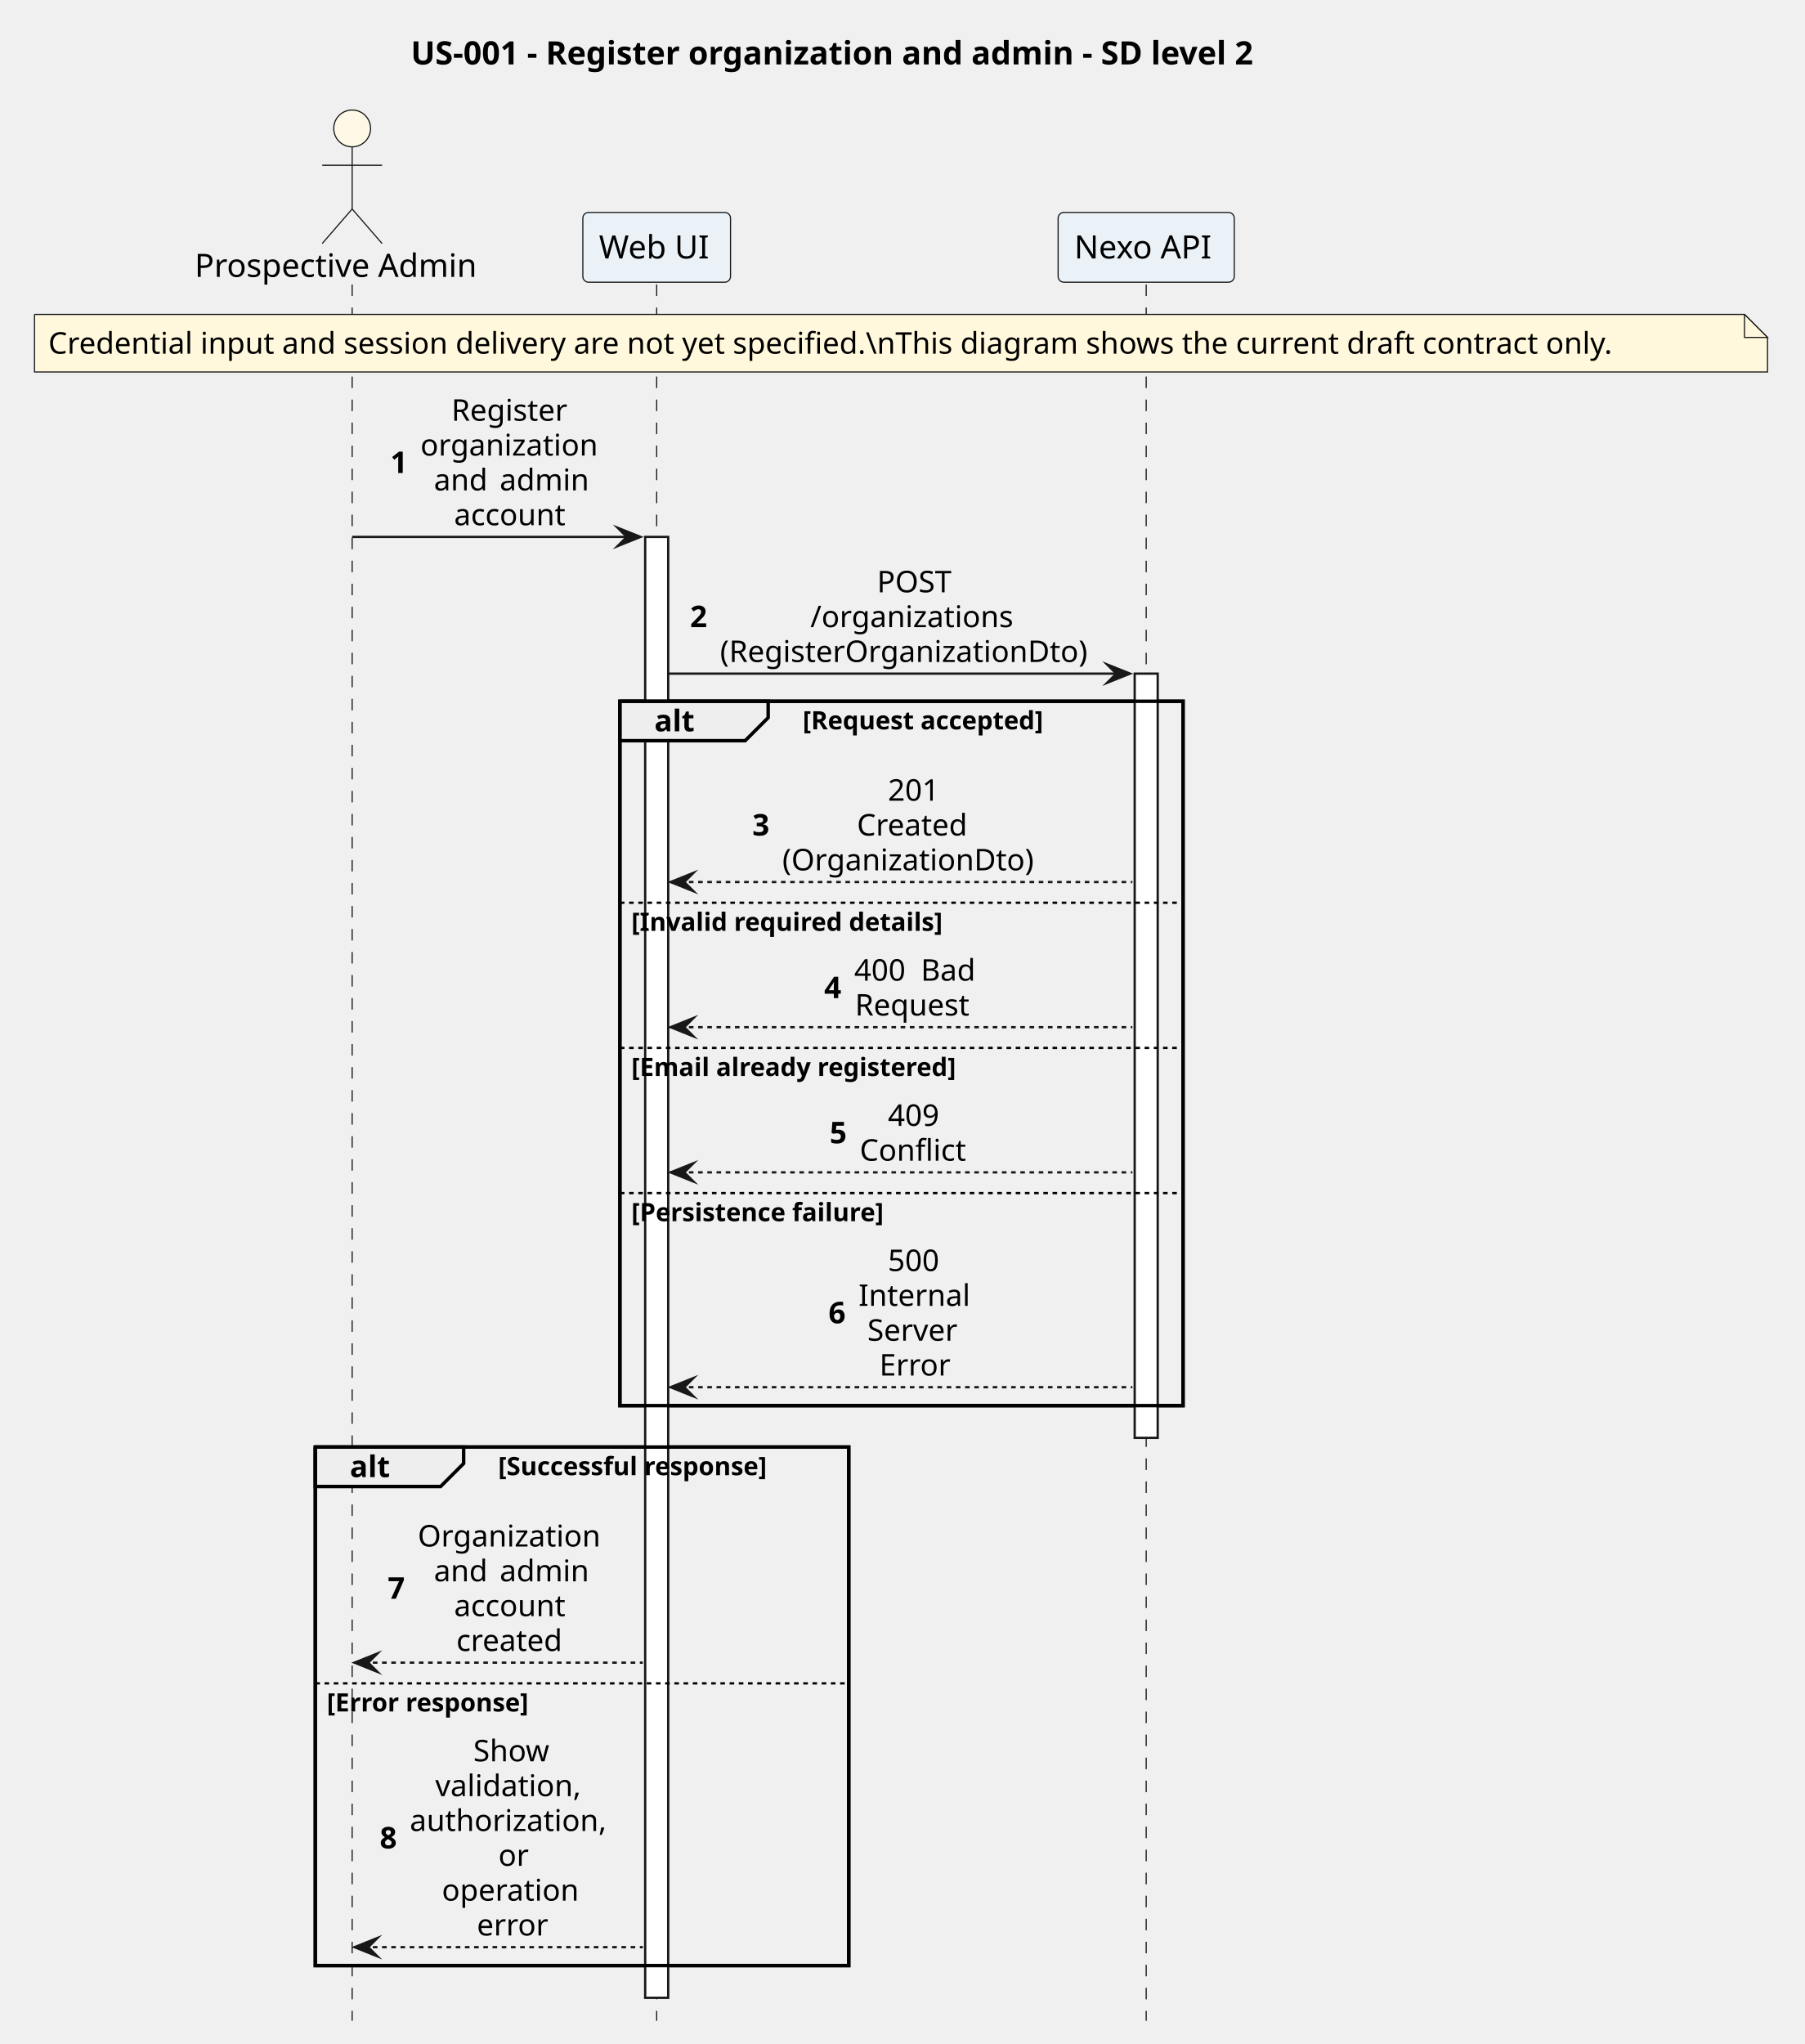
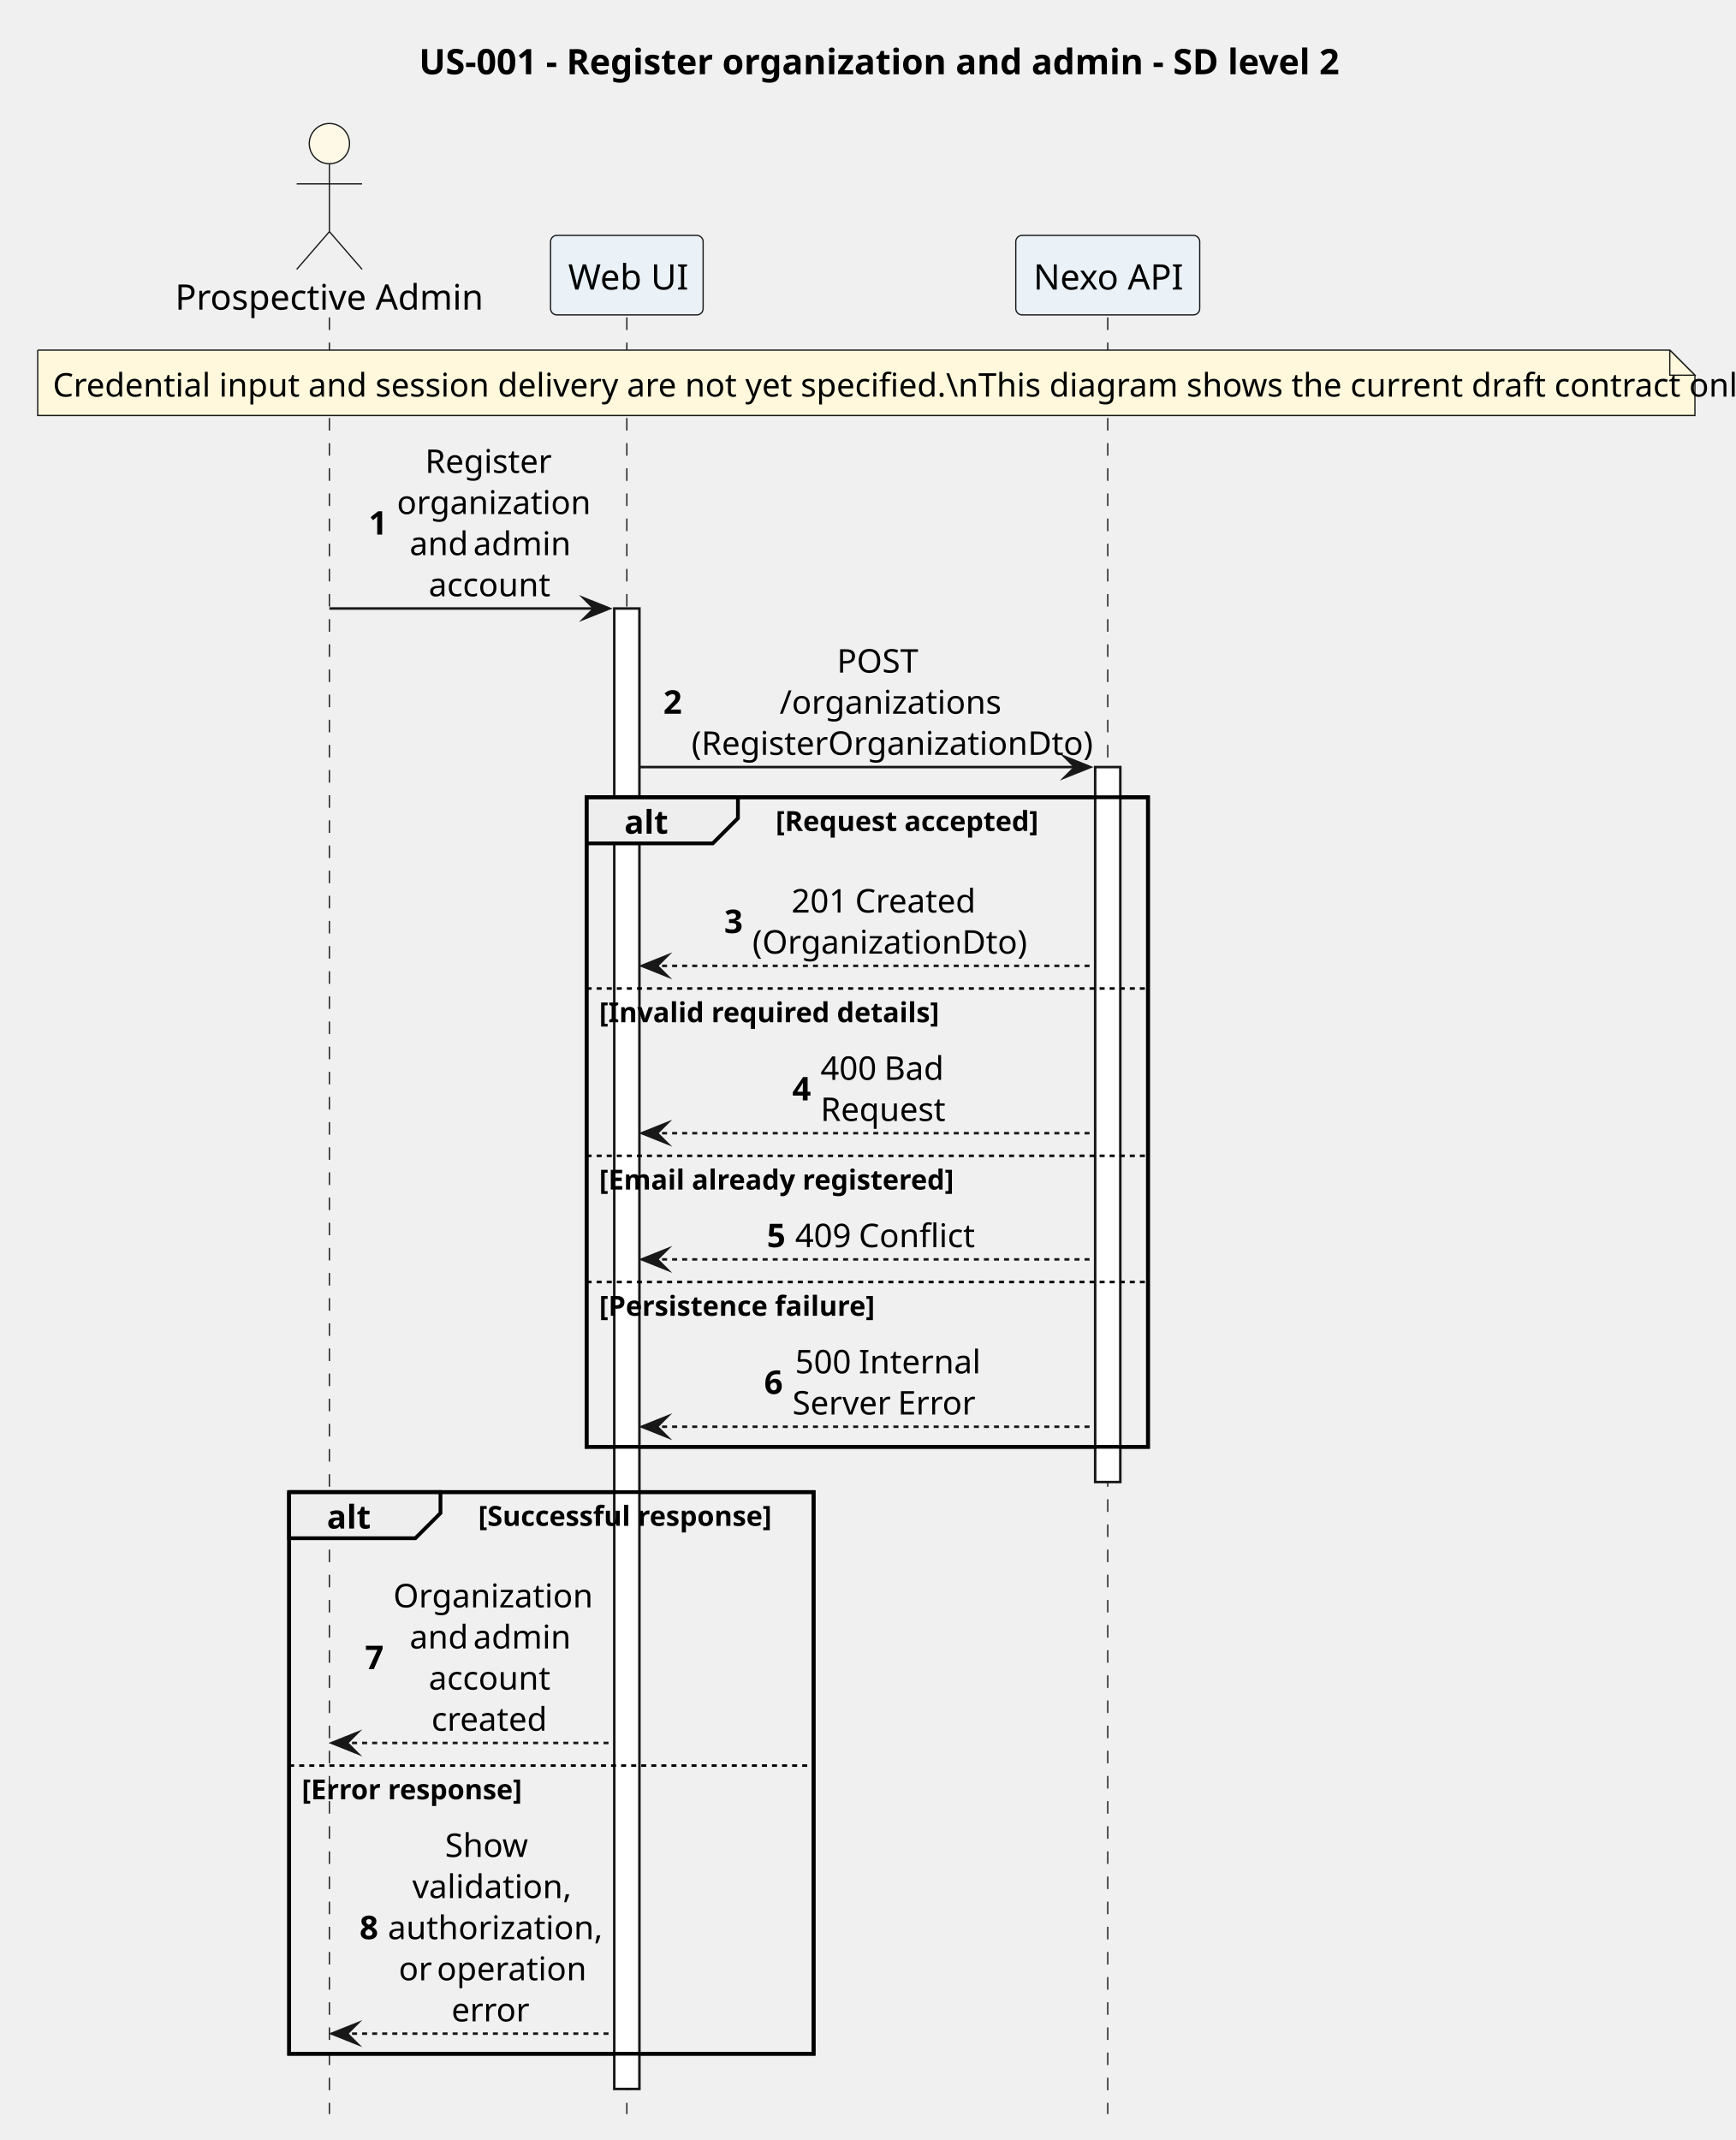
- <svg xmlns="http://www.w3.org/2000/svg" version="1.1" data-diagram-type="SEQUENCE" style="width:784px;height:888px;background:#FFFFFF;" width="784px" height="888px" viewBox="0 0 784 888" zoomAndPan="magnify" preserveAspectRatio="none" contentStyleType="text/css">
+ <svg xmlns="http://www.w3.org/2000/svg" version="1.1" data-diagram-type="SEQUENCE" style="width:690px;height:851px;background:#FFFFFF;" width="690px" height="851px" viewBox="0 0 690 851" zoomAndPan="magnify" preserveAspectRatio="none" contentStyleType="text/css">
  <defs />
  <g font-family="sans-serif" lengthAdjust="spacing">
    <g class="title" data-source-line="1">
-       <text x="178.511" y="27.995" fill="#000" font-size="14" textLength="425.339" font-weight="700">US-001 - Register organization and admin - SD level 2</text>
+       <text x="166.62" y="29.533" fill="#000" font-size="14" textLength="355.53" font-weight="700">US-001 - Register organization and admin - SD level 2</text>
    </g>
-     <rect x="269.333" y="304.656" width="244.696" height="306.008" fill="none" style="stroke:#000;stroke-width:1.5;" />
-     <rect x="137.011" y="628.664" width="231.767" height="225.266" fill="none" style="stroke:#000;stroke-width:1.5;" />
+     <rect x="233.268" y="317.031" width="223.234" height="258.32" fill="none" style="stroke:#000;stroke-width:1.5;" />
+     <rect x="114.988" y="593.352" width="208.545" height="223.352" fill="none" style="stroke:#000;stroke-width:1.5;" />
    <g>
-       <rect x="149.511" y="123.594" width="8" height="754.336" fill="#000" fill-opacity="0" />
-       <line x1="153.011" y1="123.594" x2="153.011" y2="877.93" style="stroke:#181818;stroke-width:0.5;stroke-dasharray:5,5;" />
+       <rect x="127.488" y="126.219" width="8" height="714.484" fill="#000" fill-opacity="0" />
+       <line x1="130.988" y1="126.219" x2="130.988" y2="840.703" style="stroke:#181818;stroke-width:0.5;stroke-dasharray:5,5;" />
    </g>
    <g>
-       <rect x="281.833" y="123.594" width="8" height="754.336" fill="#000" fill-opacity="0" />
-       <line x1="285.333" y1="123.594" x2="285.333" y2="877.93" style="stroke:#181818;stroke-width:0.5;stroke-dasharray:5,5;" />
+       <rect x="245.768" y="126.219" width="8" height="714.484" fill="#000" fill-opacity="0" />
+       <line x1="249.268" y1="126.219" x2="249.268" y2="840.703" style="stroke:#181818;stroke-width:0.5;stroke-dasharray:5,5;" />
    </g>
    <g>
-       <rect x="280.333" y="233.258" width="10" height="634.672" fill="#FFF" style="stroke:#181818;stroke-width:1;" />
+       <rect x="244.268" y="241.977" width="10" height="588.727" fill="#FFF" style="stroke:#181818;stroke-width:1;" />
    </g>
    <g>
-       <rect x="494.528" y="123.594" width="8" height="754.336" fill="#000" fill-opacity="0" />
-       <line x1="498.028" y1="123.594" x2="498.028" y2="877.93" style="stroke:#181818;stroke-width:0.5;stroke-dasharray:5,5;" />
+       <rect x="437.003" y="126.219" width="8" height="714.484" fill="#000" fill-opacity="0" />
+       <line x1="440.503" y1="126.219" x2="440.503" y2="840.703" style="stroke:#181818;stroke-width:0.5;stroke-dasharray:5,5;" />
    </g>
    <g>
-       <rect x="493.028" y="292.656" width="10" height="332.008" fill="#FFF" style="stroke:#181818;stroke-width:1;" />
+       <rect x="435.503" y="305.031" width="10" height="284.32" fill="#FFF" style="stroke:#181818;stroke-width:1;" />
    </g>
-     <text x="84.587" y="120.292" fill="#000" font-size="14" textLength="130.847">Prospective Admin</text>
-     <ellipse cx="153.011" cy="55.797" rx="8" ry="8" fill="#FEF9E7" style="stroke:#181818;stroke-width:0.5;" />
-     <path d="M153.011,63.797 L153.011,90.797 M140.011,71.797 L166.011,71.797 M153.011,90.797 L140.011,105.797 M153.011,90.797 L166.011,105.797" style="stroke:#181818;stroke-width:0.5;" fill="none" />
-     <rect x="253.248" y="92.297" width="64.169" height="30.297" fill="#EAF2F8" style="stroke:#181818;stroke-width:0.5;" rx="2.5" ry="2.5" />
-     <text x="260.248" y="112.292" fill="#000" font-size="14" textLength="50.169">Web UI</text>
-     <rect x="459.761" y="92.297" width="76.535" height="30.297" fill="#EAF2F8" style="stroke:#181818;stroke-width:0.5;" rx="2.5" ry="2.5" />
-     <text x="466.761" y="112.292" fill="#000" font-size="14" textLength="62.535">Nexo API</text>
-     <path d="M15,136.594 L15,161.594 L768,161.594 L768,146.594 L758,136.594 L15,136.594" style="stroke:#181818;stroke-width:0.5;" fill="#FFF8DC" />
-     <path d="M758,136.594 L758,146.594 L768,146.594 L758,136.594" style="stroke:#181818;stroke-width:0.5;" fill="#FFF8DC" />
-     <text x="21" y="153.661" fill="#000" font-size="13" textLength="732.361">Credential input and session delivery are not yet specified.\nThis diagram shows the current draft contract only.</text>
-     <polygon points="268.333,229.258,278.333,233.258,268.333,237.258,272.333,233.258" fill="#181818" style="stroke:#181818;stroke-width:1;stroke-linejoin:miter;stroke-miterlimit:10;" />
-     <line x1="153.011" y1="233.258" x2="274.333" y2="233.258" style="stroke:#181818;stroke-width:1;" />
-     <text x="169.619" y="205.493" fill="#000" font-size="13" font-weight="700">1</text>
-     <text x="196.141" y="182.793" fill="#000" font-size="13" textLength="54.107">Register</text>
-     <text x="182.665" y="197.926" fill="#000" font-size="13" textLength="81.06">organization</text>
-     <text x="188.533" y="213.059" fill="#000" font-size="13" textLength="24.458">and</text>
-     <text x="212.99" y="213.059" fill="#000" font-size="13"> </text>
-     <text x="217.123" y="213.059" fill="#000" font-size="13" textLength="40.733">admin</text>
-     <text x="197.299" y="228.192" fill="#000" font-size="13" textLength="51.791">account</text>
-     <polygon points="481.028,288.656,491.028,292.656,481.028,296.656,485.028,292.656" fill="#181818" style="stroke:#181818;stroke-width:1;stroke-linejoin:miter;stroke-miterlimit:10;" />
-     <line x1="290.333" y1="292.656" x2="487.028" y2="292.656" style="stroke:#181818;stroke-width:1;" />
-     <text x="299.833" y="272.458" fill="#000" font-size="13" font-weight="700">2</text>
-     <text x="381.071" y="257.325" fill="#000" font-size="13" textLength="34.265">POST</text>
-     <text x="352.097" y="272.458" fill="#000" font-size="13" textLength="92.212">/organizations</text>
-     <text x="312.878" y="287.59" fill="#000" font-size="13" textLength="170.65">(RegisterOrganizationDto)</text>
-     <path d="M269.333,304.656 L333.775,304.656 L333.775,311.789 L323.775,321.789 L269.333,321.789 L269.333,304.656" style="stroke:#000;stroke-width:1.5;" fill="#EEE" />
-     <rect x="269.333" y="304.656" width="244.696" height="306.008" fill="none" style="stroke:#000;stroke-width:1.5;" />
-     <text x="284.333" y="317.723" fill="#000" font-size="13" textLength="19.443" font-weight="700">alt</text>
-     <text x="348.775" y="316.867" fill="#000" font-size="11" textLength="121.177" font-weight="700">[Request accepted]</text>
-     <polygon points="301.333,379.188,291.333,383.188,301.333,387.188,297.333,383.188" fill="#181818" style="stroke:#181818;stroke-width:1;stroke-linejoin:miter;stroke-miterlimit:10;" />
-     <line x1="295.333" y1="383.188" x2="492.028" y2="383.188" style="stroke:#181818;stroke-width:1;stroke-dasharray:2,2;" />
-     <text x="326.886" y="362.989" fill="#000" font-size="13" font-weight="700">3</text>
-     <text x="385.797" y="347.856" fill="#000" font-size="13" textLength="24.813">201</text>
-     <text x="372.336" y="362.989" fill="#000" font-size="13" textLength="51.733">Created</text>
-     <text x="339.932" y="378.122" fill="#000" font-size="13" textLength="116.543">(OrganizationDto)</text>
-     <line x1="269.333" y1="392.188" x2="514.028" y2="392.188" style="stroke:#000;stroke-width:1;stroke-dasharray:2,2;" />
-     <text x="274.333" y="404.398" fill="#000" font-size="11" textLength="154.87" font-weight="700">[Invalid required details]</text>
-     <polygon points="301.333,442.258,291.333,446.258,301.333,450.258,297.333,446.258" fill="#181818" style="stroke:#181818;stroke-width:1;stroke-linejoin:miter;stroke-miterlimit:10;" />
-     <line x1="295.333" y1="446.258" x2="492.028" y2="446.258" style="stroke:#181818;stroke-width:1;stroke-dasharray:2,2;" />
-     <text x="358.117" y="433.625" fill="#000" font-size="13" font-weight="700">4</text>
-     <text x="371.162" y="426.059" fill="#000" font-size="13" textLength="24.813">400</text>
-     <text x="395.975" y="426.059" fill="#000" font-size="13"> </text>
-     <text x="400.107" y="426.059" fill="#000" font-size="13" textLength="25.137">Bad</text>
-     <text x="371.508" y="441.192" fill="#000" font-size="13" textLength="53.39">Request</text>
-     <line x1="269.333" y1="455.258" x2="514.028" y2="455.258" style="stroke:#000;stroke-width:1;stroke-dasharray:2,2;" />
-     <text x="274.333" y="467.468" fill="#000" font-size="11" textLength="162.755" font-weight="700">[Email already registered]</text>
-     <polygon points="301.333,505.328,291.333,509.328,301.333,513.328,297.333,509.328" fill="#181818" style="stroke:#181818;stroke-width:1;stroke-linejoin:miter;stroke-miterlimit:10;" />
-     <line x1="295.333" y1="509.328" x2="492.028" y2="509.328" style="stroke:#181818;stroke-width:1;stroke-dasharray:2,2;" />
-     <text x="360.5" y="496.696" fill="#000" font-size="13" font-weight="700">5</text>
-     <text x="385.797" y="489.129" fill="#000" font-size="13" textLength="24.813">409</text>
-     <text x="373.546" y="504.262" fill="#000" font-size="13" textLength="49.315">Conflict</text>
-     <line x1="269.333" y1="518.328" x2="514.028" y2="518.328" style="stroke:#000;stroke-width:1;stroke-dasharray:2,2;" />
-     <text x="274.333" y="530.539" fill="#000" font-size="11" textLength="126.693" font-weight="700">[Persistence failure]</text>
-     <polygon points="301.333,598.664,291.333,602.664,301.333,606.664,297.333,602.664" fill="#181818" style="stroke:#181818;stroke-width:1;stroke-linejoin:miter;stroke-miterlimit:10;" />
-     <line x1="295.333" y1="602.664" x2="492.028" y2="602.664" style="stroke:#181818;stroke-width:1;stroke-dasharray:2,2;" />
-     <text x="359.992" y="574.899" fill="#000" font-size="13" font-weight="700">6</text>
-     <text x="385.797" y="552.2" fill="#000" font-size="13" textLength="24.813">500</text>
-     <text x="373.038" y="567.333" fill="#000" font-size="13" textLength="50.331">Internal</text>
-     <text x="376.888" y="582.465" fill="#000" font-size="13" textLength="42.631">Server</text>
-     <text x="382.102" y="597.598" fill="#000" font-size="13" textLength="32.202">Error</text>
-     <path d="M137.011,628.664 L201.454,628.664 L201.454,635.797 L191.454,645.797 L137.011,645.797 L137.011,628.664" style="stroke:#000;stroke-width:1.5;" fill="#EEE" />
-     <rect x="137.011" y="628.664" width="231.767" height="225.266" fill="none" style="stroke:#000;stroke-width:1.5;" />
-     <text x="152.011" y="641.731" fill="#000" font-size="13" textLength="19.443" font-weight="700">alt</text>
-     <text x="216.454" y="640.875" fill="#000" font-size="11" textLength="136.324" font-weight="700">[Successful response]</text>
-     <polygon points="164.011,718.328,154.011,722.328,164.011,726.328,160.011,722.328" fill="#181818" style="stroke:#181818;stroke-width:1;stroke-linejoin:miter;stroke-miterlimit:10;" />
-     <line x1="158.011" y1="722.328" x2="279.333" y2="722.328" style="stroke:#181818;stroke-width:1;stroke-dasharray:2,2;" />
-     <text x="168.48" y="694.563" fill="#000" font-size="13" font-weight="700">7</text>
-     <text x="181.525" y="671.864" fill="#000" font-size="13" textLength="83.338">Organization</text>
-     <text x="188.533" y="686.997" fill="#000" font-size="13" textLength="24.458">and</text>
-     <text x="212.99" y="686.997" fill="#000" font-size="13"> </text>
-     <text x="217.123" y="686.997" fill="#000" font-size="13" textLength="40.733">admin</text>
-     <text x="197.299" y="702.129" fill="#000" font-size="13" textLength="51.791">account</text>
-     <text x="198.292" y="717.262" fill="#000" font-size="13" textLength="49.804">created</text>
-     <line x1="137.011" y1="731.328" x2="368.777" y2="731.328" style="stroke:#000;stroke-width:1;stroke-dasharray:2,2;" />
-     <text x="142.011" y="743.539" fill="#000" font-size="11" textLength="101.933" font-weight="700">[Error response]</text>
-     <polygon points="164.011,841.93,154.011,845.93,164.011,849.93,160.011,845.93" fill="#181818" style="stroke:#181818;stroke-width:1;stroke-linejoin:miter;stroke-miterlimit:10;" />
-     <line x1="158.011" y1="845.93" x2="279.333" y2="845.93" style="stroke:#181818;stroke-width:1;stroke-dasharray:2,2;" />
-     <text x="165.011" y="803.032" fill="#000" font-size="13" font-weight="700">8</text>
-     <text x="205.656" y="765.2" fill="#000" font-size="13" textLength="35.077">Show</text>
-     <text x="189.126" y="780.333" fill="#000" font-size="13" textLength="68.136">validation,</text>
-     <text x="178.056" y="795.465" fill="#000" font-size="13" textLength="90.276">authorization,</text>
-     <text x="216.545" y="810.598" fill="#000" font-size="13" textLength="13.298">or</text>
-     <text x="191.986" y="825.731" fill="#000" font-size="13" textLength="62.417">operation</text>
-     <text x="207.201" y="840.864" fill="#000" font-size="13" textLength="31.986">error</text>
+     <text x="69.629" y="123.143" fill="#000" font-size="14" textLength="116.717">Prospective Admin</text>
+     <ellipse cx="130.988" cy="57.109" rx="8" ry="8" fill="#FEF9E7" style="stroke:#181818;stroke-width:0.5;" />
+     <path d="M130.988,65.109 L130.988,92.109 M117.988,73.109 L143.988,73.109 M130.988,92.109 L117.988,107.109 M130.988,92.109 L143.988,107.109" style="stroke:#181818;stroke-width:0.5;" fill="none" />
+     <rect x="218.93" y="93.609" width="60.676" height="31.609" fill="#EAF2F8" style="stroke:#181818;stroke-width:0.5;" rx="2.5" ry="2.5" />
+     <text x="225.93" y="115.143" fill="#000" font-size="14" textLength="46.676">Web UI</text>
+     <rect x="403.934" y="93.609" width="73.138" height="31.609" fill="#EAF2F8" style="stroke:#181818;stroke-width:0.5;" rx="2.5" ry="2.5" />
+     <text x="410.934" y="115.143" fill="#000" font-size="14" textLength="59.138">Nexo API</text>
+     <path d="M15,139.219 L15,165.219 L674,165.219 L674,149.219 L664,139.219 L15,139.219" style="stroke:#181818;stroke-width:0.5;" fill="#FFF8DC" />
+     <path d="M664,139.219 L664,149.219 L674,149.219 L664,139.219" style="stroke:#181818;stroke-width:0.5;" fill="#FFF8DC" />
+     <text x="21" y="157.714" fill="#000" font-size="13" textLength="638.771">Credential input and session delivery are not yet specified.\nThis diagram shows the current draft contract only.</text>
+     <polygon points="232.268,237.977,242.268,241.977,232.268,245.977,236.268,241.977" fill="#181818" style="stroke:#181818;stroke-width:1;stroke-linejoin:miter;stroke-miterlimit:10;" />
+     <line x1="130.988" y1="241.977" x2="238.268" y2="241.977" style="stroke:#181818;stroke-width:1;" />
+     <text x="146.599" y="212.593" fill="#000" font-size="13" font-weight="700">1</text>
+     <text x="169.039" y="188.065" fill="#000" font-size="13" textLength="48.407">Register</text>
+     <text x="157.829" y="204.417" fill="#000" font-size="13" textLength="70.827">organization</text>
+     <text x="162.888" y="220.769" fill="#000" font-size="13" textLength="21.69">and</text>
+     <text x="184.578" y="220.769" fill="#000" font-size="13"> </text>
+     <text x="188.19" y="220.769" fill="#000" font-size="13" textLength="35.407">admin</text>
+     <text x="170.477" y="237.12" fill="#000" font-size="13" textLength="45.532">account</text>
+     <polygon points="423.503,301.031,433.503,305.031,423.503,309.031,427.503,305.031" fill="#181818" style="stroke:#181818;stroke-width:1;stroke-linejoin:miter;stroke-miterlimit:10;" />
+     <line x1="254.268" y1="305.031" x2="429.503" y2="305.031" style="stroke:#181818;stroke-width:1;" />
+     <text x="263.768" y="283.823" fill="#000" font-size="13" font-weight="700">2</text>
+     <text x="332.803" y="267.472" fill="#000" font-size="13" textLength="35.395">POST</text>
+     <text x="310.031" y="283.823" fill="#000" font-size="13" textLength="80.939">/organizations</text>
+     <text x="274.998" y="300.175" fill="#000" font-size="13" textLength="151.004">(RegisterOrganizationDto)</text>
+     <path d="M233.268,317.031 L293.439,317.031 L293.439,325.383 L283.439,335.383 L233.268,335.383 L233.268,317.031" style="stroke:#000;stroke-width:1.5;" fill="#EEE" />
+     <rect x="233.268" y="317.031" width="223.234" height="258.32" fill="none" style="stroke:#000;stroke-width:1.5;" />
+     <text x="248.268" y="331.526" fill="#000" font-size="13" textLength="15.171" font-weight="700">alt</text>
+     <text x="308.439" y="330.45" fill="#000" font-size="11" textLength="101.471" font-weight="700">[Request accepted]</text>
+     <polygon points="265.268,380.086,255.268,384.086,265.268,388.086,261.268,384.086" fill="#181818" style="stroke:#181818;stroke-width:1;stroke-linejoin:miter;stroke-miterlimit:10;" />
+     <line x1="259.268" y1="384.086" x2="434.503" y2="384.086" style="stroke:#181818;stroke-width:1;stroke-dasharray:2,2;" />
+     <text x="287.972" y="371.054" fill="#000" font-size="13" font-weight="700">3</text>
+     <text x="314.725" y="362.878" fill="#000" font-size="13" textLength="21.69">201</text>
+     <text x="336.415" y="362.878" fill="#000" font-size="13"> </text>
+     <text x="340.027" y="362.878" fill="#000" font-size="13" textLength="46.249">Created</text>
+     <text x="299.202" y="379.229" fill="#000" font-size="13" textLength="102.597">(OrganizationDto)</text>
+     <line x1="233.268" y1="393.086" x2="456.503" y2="393.086" style="stroke:#000;stroke-width:1;stroke-dasharray:2,2;" />
+     <text x="238.268" y="406.505" fill="#000" font-size="11" textLength="127.139" font-weight="700">[Invalid required details]</text>
+     <polygon points="265.268,446.625,255.268,450.625,265.268,454.625,261.268,450.625" fill="#181818" style="stroke:#181818;stroke-width:1;stroke-linejoin:miter;stroke-miterlimit:10;" />
+     <line x1="259.268" y1="450.625" x2="434.503" y2="450.625" style="stroke:#181818;stroke-width:1;stroke-dasharray:2,2;" />
+     <text x="315.054" y="437.593" fill="#000" font-size="13" font-weight="700">4</text>
+     <text x="326.284" y="429.417" fill="#000" font-size="13" textLength="21.69">400</text>
+     <text x="347.974" y="429.417" fill="#000" font-size="13"> </text>
+     <text x="351.586" y="429.417" fill="#000" font-size="13" textLength="23.131">Bad</text>
+     <text x="326.291" y="445.769" fill="#000" font-size="13" textLength="48.42">Request</text>
+     <line x1="233.268" y1="459.625" x2="456.503" y2="459.625" style="stroke:#000;stroke-width:1;stroke-dasharray:2,2;" />
+     <text x="238.268" y="473.044" fill="#000" font-size="11" textLength="134.503" font-weight="700">[Email already registered]</text>
+     <polygon points="265.268,496.813,255.268,500.813,265.268,504.813,261.268,500.813" fill="#181818" style="stroke:#181818;stroke-width:1;stroke-linejoin:miter;stroke-miterlimit:10;" />
+     <line x1="259.268" y1="500.813" x2="434.503" y2="500.813" style="stroke:#181818;stroke-width:1;stroke-dasharray:2,2;" />
+     <text x="304.946" y="495.956" fill="#000" font-size="13" font-weight="700">5</text>
+     <text x="316.176" y="495.956" fill="#000" font-size="13" textLength="21.69">409</text>
+     <text x="337.865" y="495.956" fill="#000" font-size="13"> </text>
+     <text x="341.477" y="495.956" fill="#000" font-size="13" textLength="43.348">Conflict</text>
+     <line x1="233.268" y1="509.813" x2="456.503" y2="509.813" style="stroke:#000;stroke-width:1;stroke-dasharray:2,2;" />
+     <text x="238.268" y="523.231" fill="#000" font-size="11" textLength="105.155" font-weight="700">[Persistence failure]</text>
+     <polygon points="265.268,563.352,255.268,567.352,265.268,571.352,261.268,567.352" fill="#181818" style="stroke:#181818;stroke-width:1;stroke-linejoin:miter;stroke-miterlimit:10;" />
+     <line x1="259.268" y1="567.352" x2="434.503" y2="567.352" style="stroke:#181818;stroke-width:1;stroke-dasharray:2,2;" />
+     <text x="303.876" y="554.319" fill="#000" font-size="13" font-weight="700">6</text>
+     <text x="316.169" y="546.144" fill="#000" font-size="13" textLength="21.69">500</text>
+     <text x="337.859" y="546.144" fill="#000" font-size="13"> </text>
+     <text x="341.471" y="546.144" fill="#000" font-size="13" textLength="43.361">Internal</text>
+     <text x="315.106" y="562.495" fill="#000" font-size="13" textLength="38.289">Server</text>
+     <text x="353.395" y="562.495" fill="#000" font-size="13"> </text>
+     <text x="357.007" y="562.495" fill="#000" font-size="13" textLength="28.888">Error</text>
+     <path d="M114.988,593.352 L175.158,593.352 L175.158,601.703 L165.158,611.703 L114.988,611.703 L114.988,593.352" style="stroke:#000;stroke-width:1.5;" fill="#EEE" />
+     <rect x="114.988" y="593.352" width="208.545" height="223.352" fill="none" style="stroke:#000;stroke-width:1.5;" />
+     <text x="129.988" y="607.847" fill="#000" font-size="13" textLength="15.171" font-weight="700">alt</text>
+     <text x="190.158" y="606.771" fill="#000" font-size="11" textLength="117.375" font-weight="700">[Successful response]</text>
+     <polygon points="141.988,689.109,131.988,693.109,141.988,697.109,137.988,693.109" fill="#181818" style="stroke:#181818;stroke-width:1;stroke-linejoin:miter;stroke-miterlimit:10;" />
+     <line x1="135.988" y1="693.109" x2="243.268" y2="693.109" style="stroke:#181818;stroke-width:1;stroke-dasharray:2,2;" />
+     <text x="145.158" y="663.726" fill="#000" font-size="13" font-weight="700">7</text>
+     <text x="156.388" y="639.198" fill="#000" font-size="13" textLength="73.709">Organization</text>
+     <text x="162.888" y="655.55" fill="#000" font-size="13" textLength="21.69">and</text>
+     <text x="184.578" y="655.55" fill="#000" font-size="13"> </text>
+     <text x="188.19" y="655.55" fill="#000" font-size="13" textLength="35.407">admin</text>
+     <text x="170.477" y="671.901" fill="#000" font-size="13" textLength="45.532">account</text>
+     <text x="171.563" y="688.253" fill="#000" font-size="13" textLength="43.361">created</text>
+     <line x1="114.988" y1="702.109" x2="323.533" y2="702.109" style="stroke:#000;stroke-width:1;stroke-dasharray:2,2;" />
+     <text x="119.988" y="715.528" fill="#000" font-size="11" textLength="86.19" font-weight="700">[Error response]</text>
+     <polygon points="141.988,804.703,131.988,808.703,141.988,812.703,137.988,808.703" fill="#181818" style="stroke:#181818;stroke-width:1;stroke-linejoin:miter;stroke-miterlimit:10;" />
+     <line x1="135.988" y1="808.703" x2="243.268" y2="808.703" style="stroke:#181818;stroke-width:1;stroke-dasharray:2,2;" />
+     <text x="142.988" y="771.144" fill="#000" font-size="13" font-weight="700">8</text>
+     <text x="176.983" y="738.44" fill="#000" font-size="13" textLength="32.519">Show</text>
+     <text x="163.974" y="754.792" fill="#000" font-size="13" textLength="58.538">validation,</text>
+     <text x="154.218" y="771.144" fill="#000" font-size="13" textLength="78.051">authorization,</text>
+     <text x="158.553" y="787.495" fill="#000" font-size="13" textLength="11.559">or</text>
+     <text x="170.112" y="787.495" fill="#000" font-size="13"> </text>
+     <text x="173.724" y="787.495" fill="#000" font-size="13" textLength="54.209">operation</text>
+     <text x="179.519" y="803.847" fill="#000" font-size="13" textLength="27.447">error</text>
  </g>
</svg>
